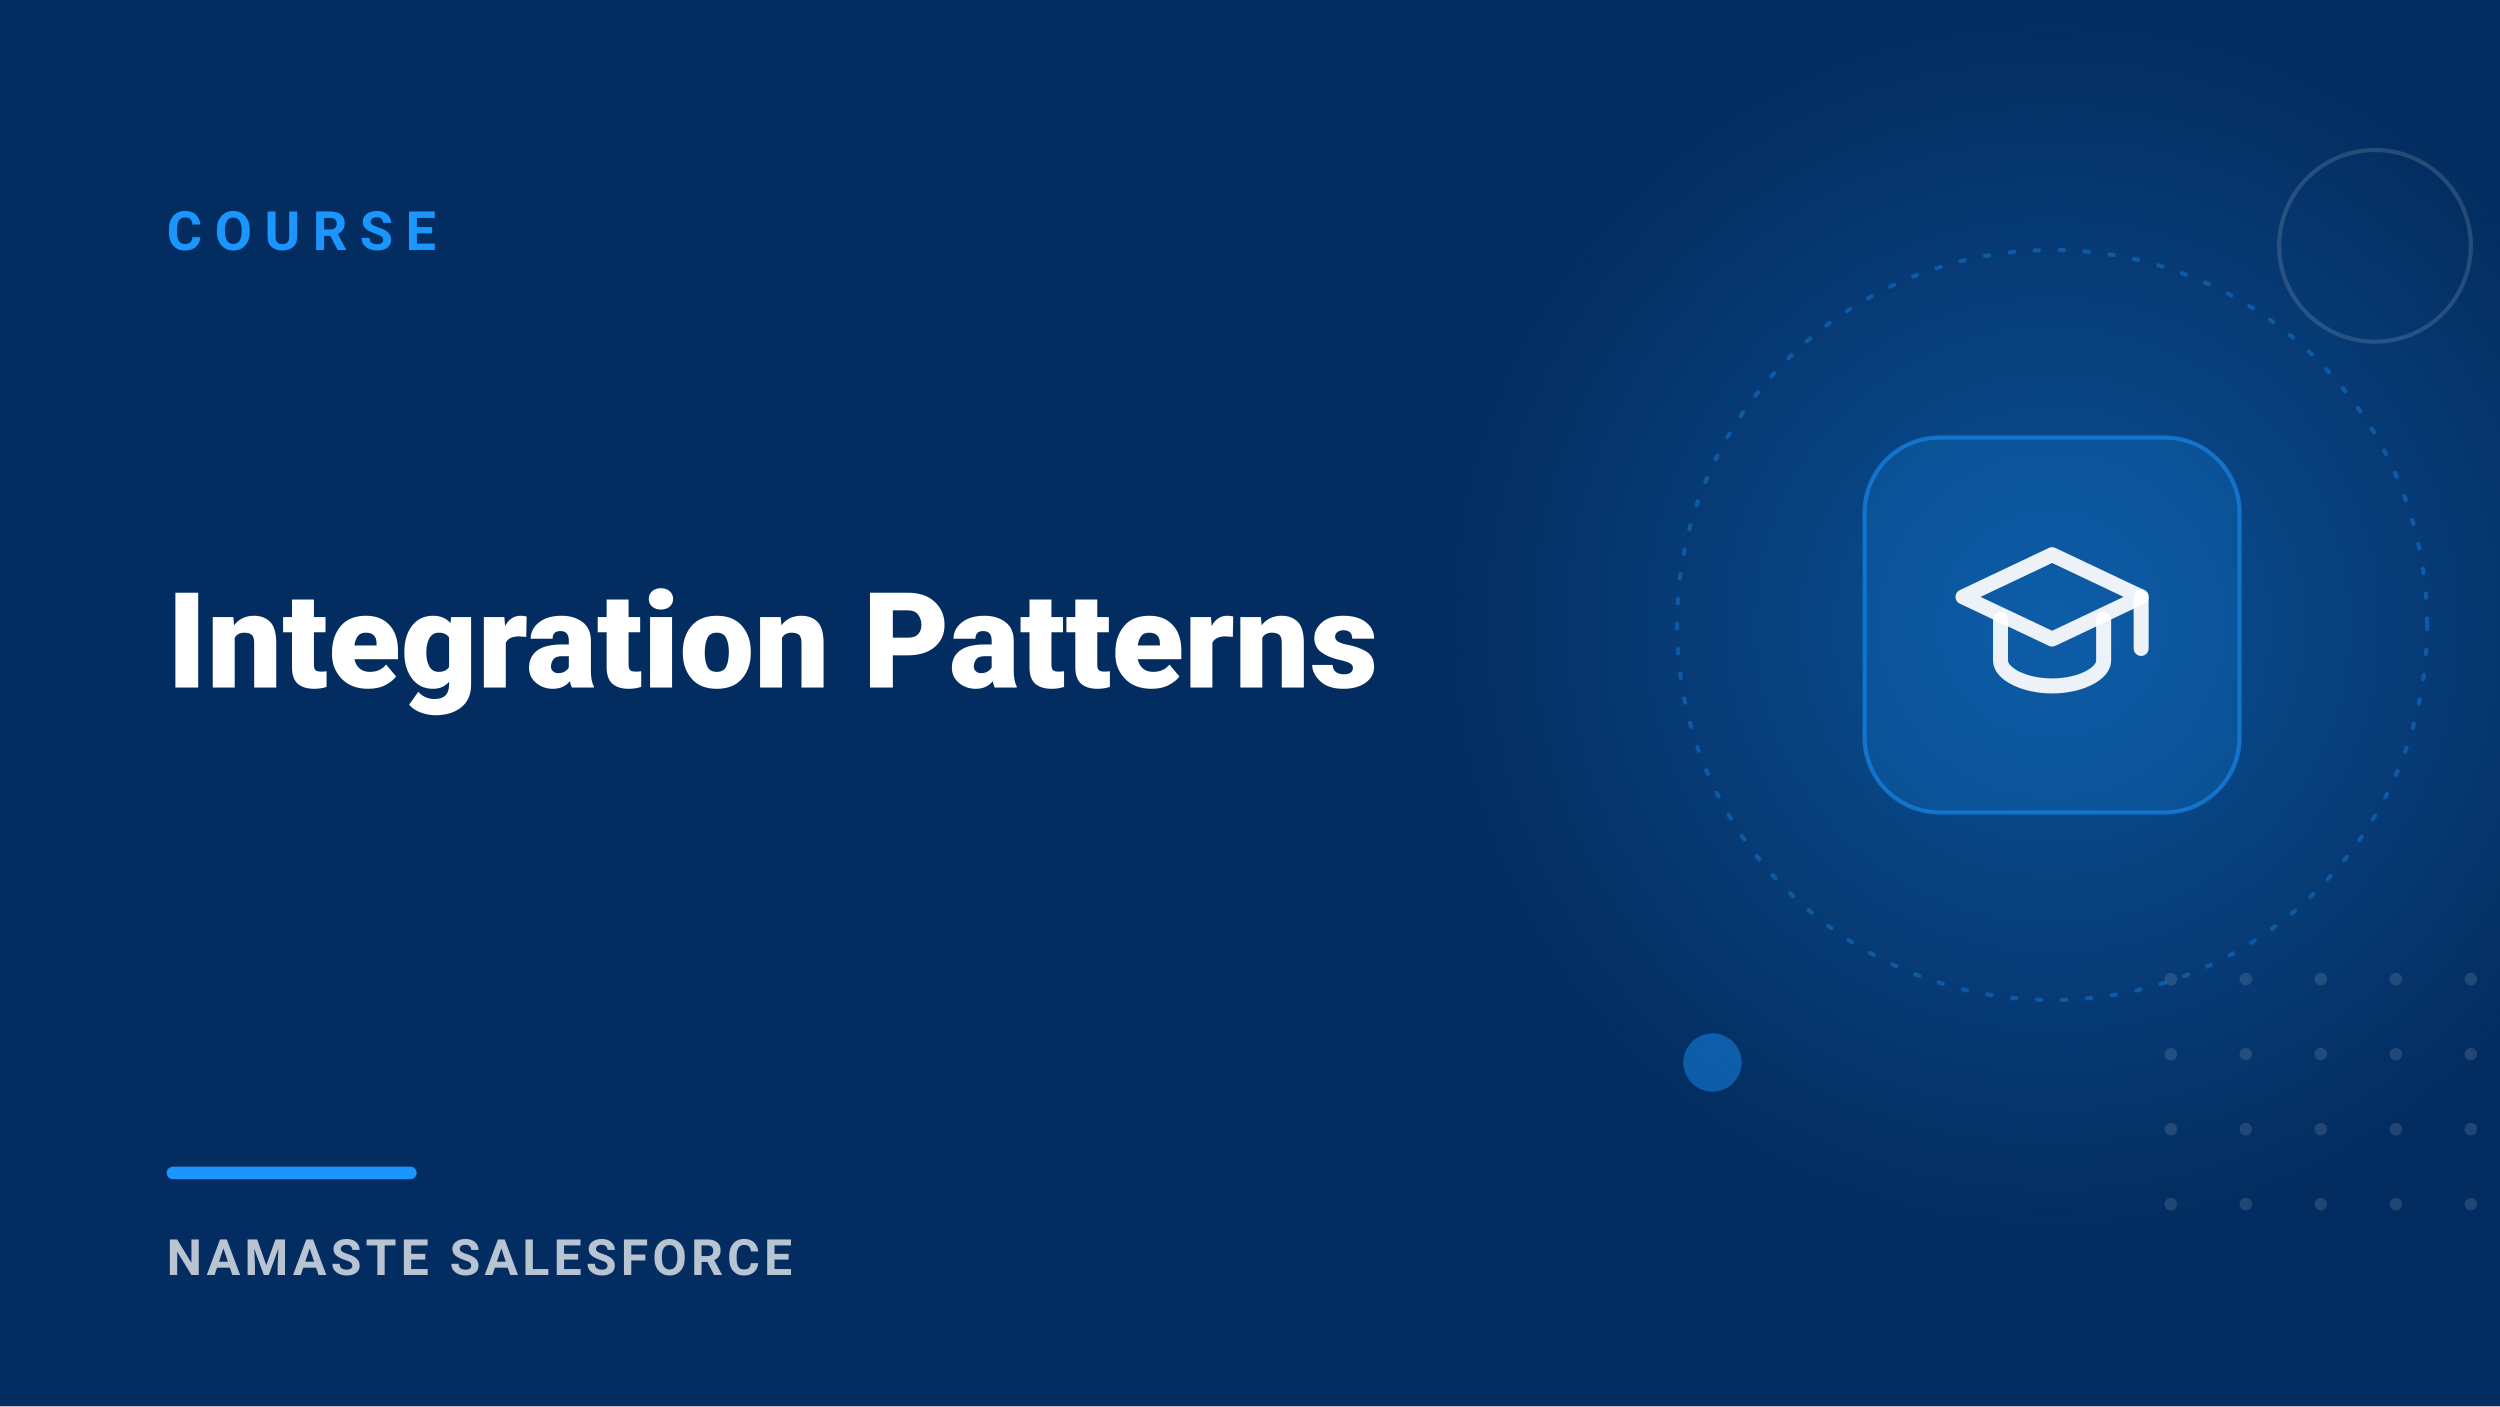
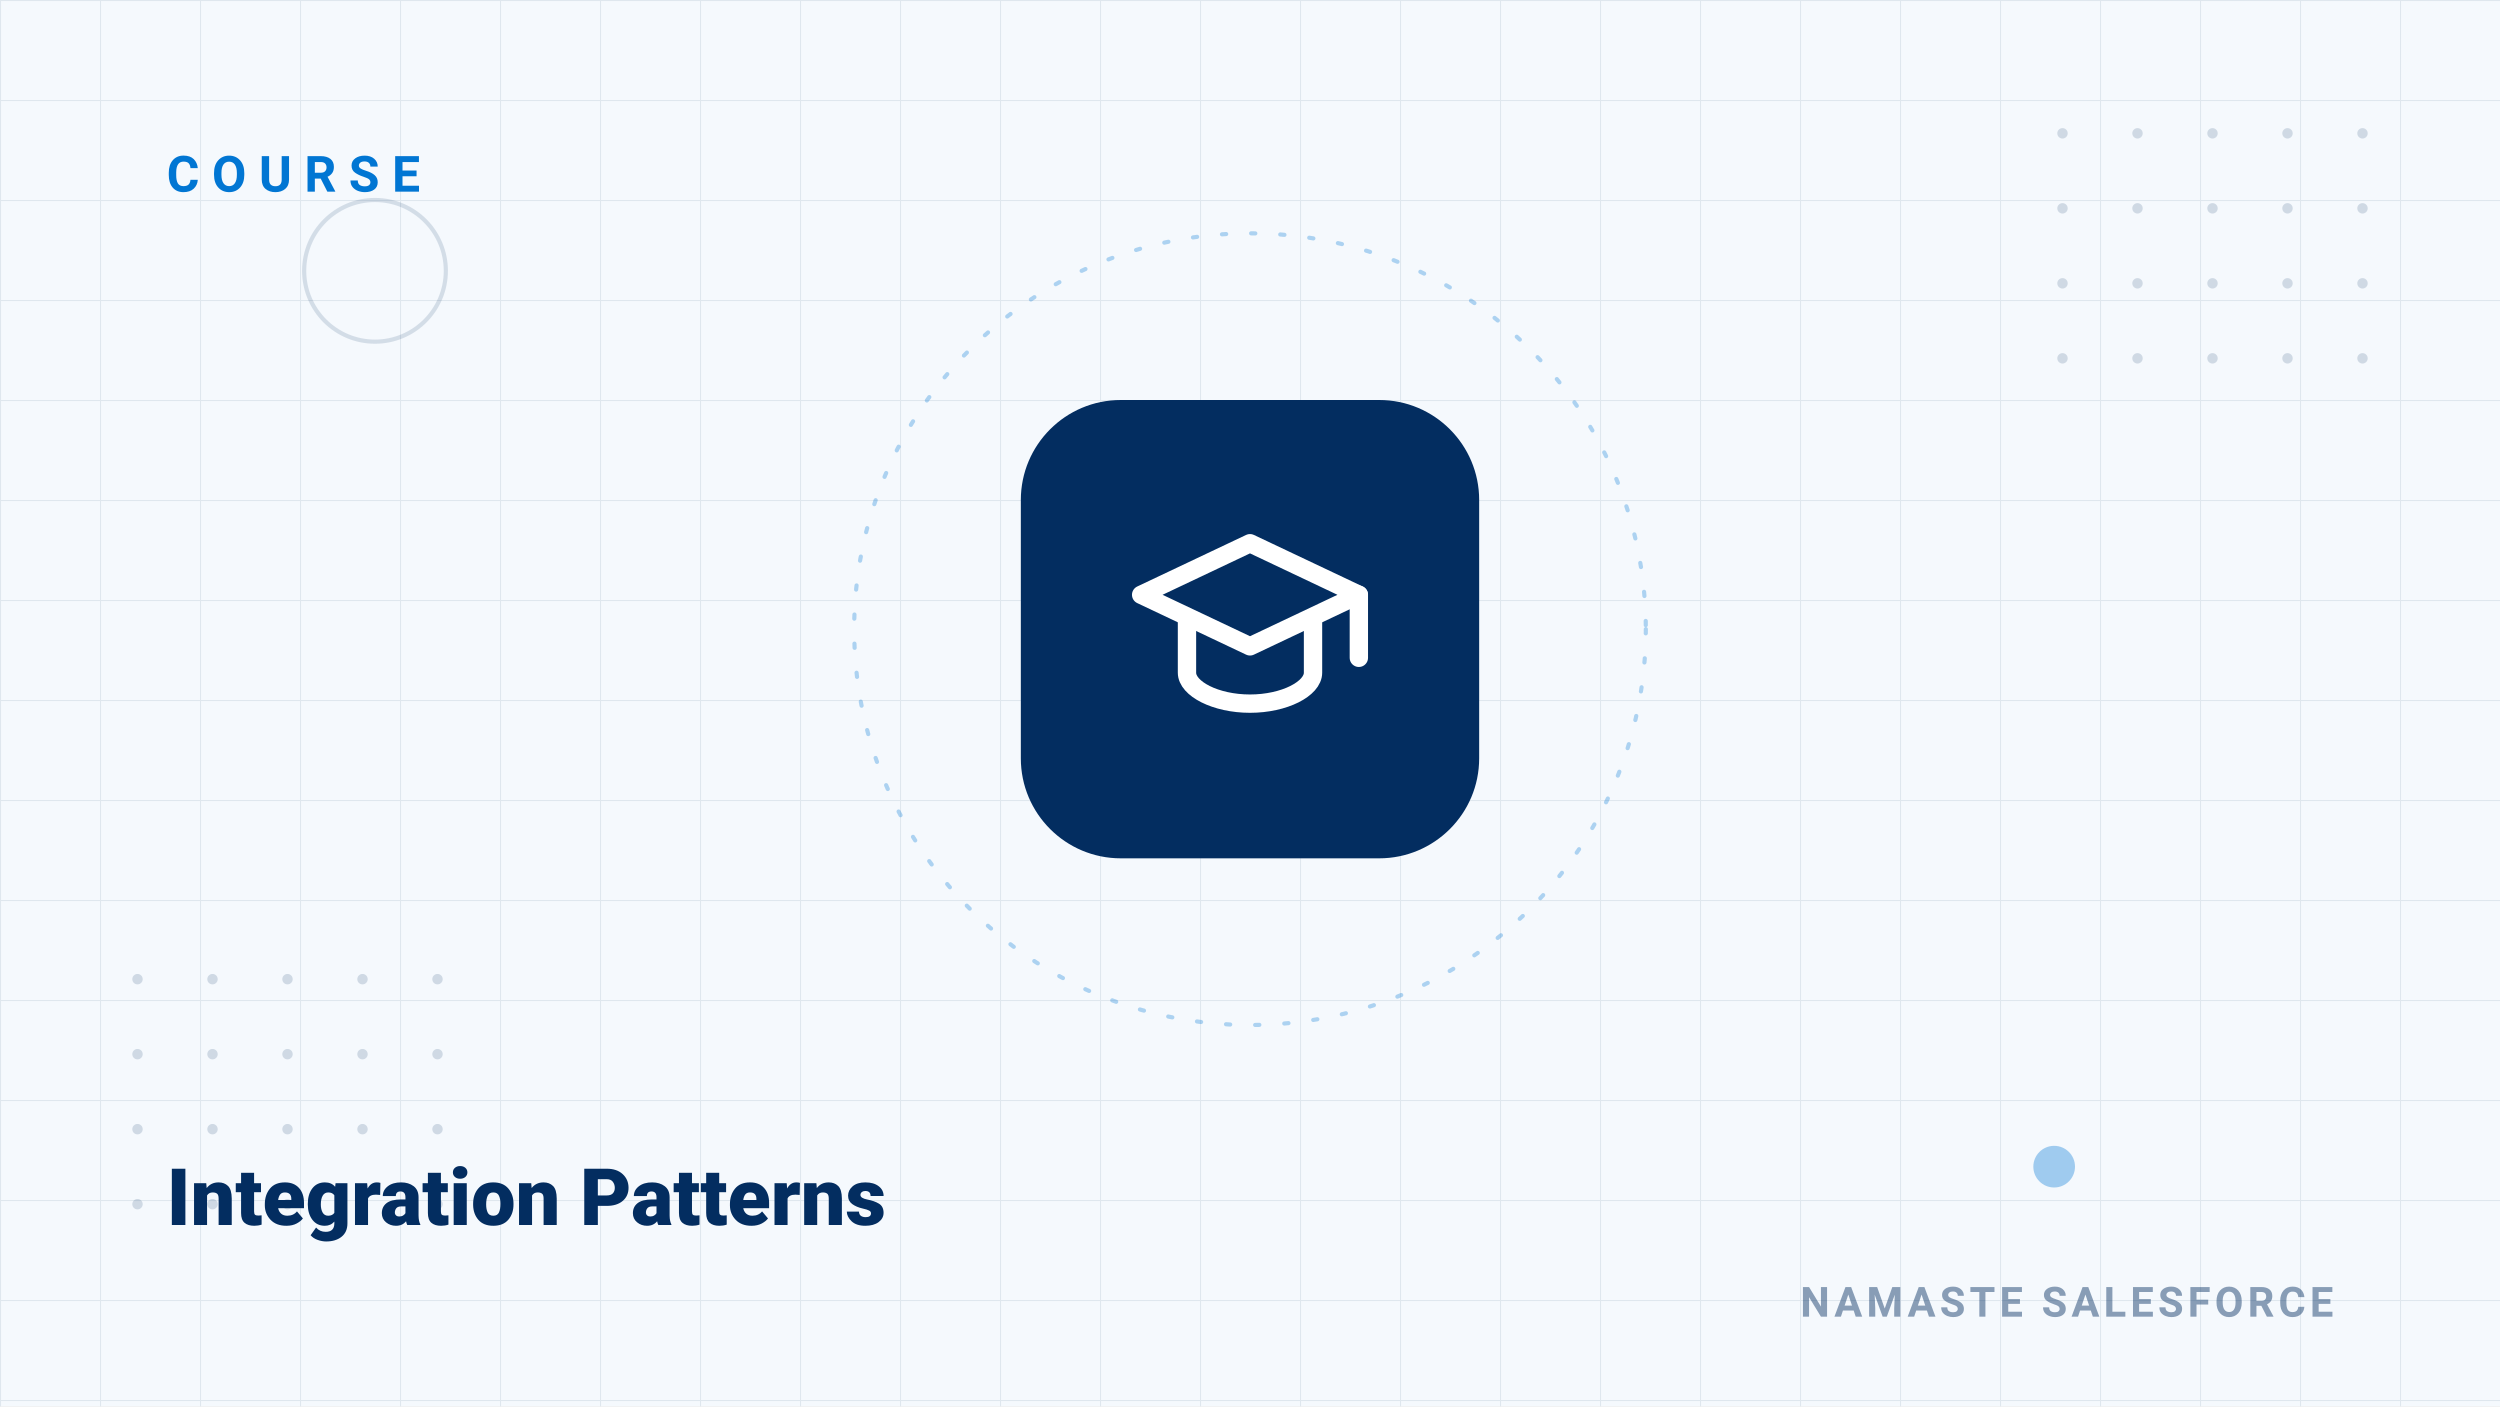
<svg xmlns="http://www.w3.org/2000/svg" viewBox="0 0 1200 675" font-family="Figtree,-apple-system,'Segoe UI',Roboto,sans-serif">
  <defs>
-     <radialGradient id="glow" cx="0.5" cy="0.5" r="0.5">
-       <stop offset="0" stop-color="rgba(27,150,255,0.35)" />
-       <stop offset="1" stop-color="rgba(27,150,255,0)" />
-     </radialGradient>
-     <clipPath id="frame">
-       <rect width="1200" height="675" />
-     </clipPath>
+     <pattern id="lgrid" width="48" height="48" patternUnits="userSpaceOnUse">
+       <path d="M48 0H0v48" fill="none" stroke="rgba(3,45,96,0.09)" />
+     </pattern>
  </defs>
-   <rect width="1200" height="675" fill="#032d60" />
-   <g clip-path="url(#frame)">
-     <circle cx="985" cy="300" r="290" fill="url(#glow)" />
-     <circle cx="985" cy="300" r="180" fill="none" stroke="rgba(27,150,255,0.35)" stroke-width="2" stroke-dasharray="2 10" stroke-linecap="round" />
-     <circle cx="1140" cy="118" r="46" fill="none" stroke="rgba(255,255,255,0.14)" stroke-width="2" />
-     <circle cx="822" cy="510" r="14" fill="rgba(27,150,255,0.45)" />
-     <g fill="rgba(255,255,255,0.12)" transform="translate(1042,470)">
-       <circle cx="0" cy="0" r="3" />
-       <circle cx="0" cy="36" r="3" />
-       <circle cx="0" cy="72" r="3" />
-       <circle cx="0" cy="108" r="3" />
-       <circle cx="36" cy="0" r="3" />
-       <circle cx="36" cy="36" r="3" />
-       <circle cx="36" cy="72" r="3" />
-       <circle cx="36" cy="108" r="3" />
-       <circle cx="72" cy="0" r="3" />
-       <circle cx="72" cy="36" r="3" />
-       <circle cx="72" cy="72" r="3" />
-       <circle cx="72" cy="108" r="3" />
-       <circle cx="108" cy="0" r="3" />
-       <circle cx="108" cy="36" r="3" />
-       <circle cx="108" cy="72" r="3" />
-       <circle cx="108" cy="108" r="3" />
-       <circle cx="144" cy="0" r="3" />
-       <circle cx="144" cy="36" r="3" />
-       <circle cx="144" cy="72" r="3" />
-       <circle cx="144" cy="108" r="3" />
-     </g>
-     <rect x="895" y="210" width="180" height="180" rx="36" fill="rgba(27,150,255,0.16)" stroke="rgba(27,150,255,0.55)" stroke-width="2" />
-     <g transform="translate(931,246) scale(4.5)" fill="none" stroke="rgba(255,255,255,0.92)" stroke-width="1.6" stroke-linecap="round" stroke-linejoin="round">
-       <path d="m2.5 9 9.5-4.5L21.5 9 12 13.5 2.5 9z" />
-       <path d="M6.5 11.4v4.4c0 1.4 2.5 2.7 5.5 2.7s5.5-1.3 5.5-2.7v-4.4M21.5 9v5.5" />
-     </g>
+   <rect width="1200" height="675" fill="#f5f9fd" />
+   <rect width="1200" height="675" fill="url(#lgrid)" />
+   <g fill="rgba(3,45,96,0.16)" transform="translate(990,64)">
+     <circle cx="0" cy="0" r="2.5" />
+     <circle cx="0" cy="36" r="2.5" />
+     <circle cx="0" cy="72" r="2.5" />
+     <circle cx="0" cy="108" r="2.5" />
+     <circle cx="36" cy="0" r="2.5" />
+     <circle cx="36" cy="36" r="2.5" />
+     <circle cx="36" cy="72" r="2.5" />
+     <circle cx="36" cy="108" r="2.5" />
+     <circle cx="72" cy="0" r="2.5" />
+     <circle cx="72" cy="36" r="2.5" />
+     <circle cx="72" cy="72" r="2.5" />
+     <circle cx="72" cy="108" r="2.5" />
+     <circle cx="108" cy="0" r="2.5" />
+     <circle cx="108" cy="36" r="2.5" />
+     <circle cx="108" cy="72" r="2.5" />
+     <circle cx="108" cy="108" r="2.5" />
+     <circle cx="144" cy="0" r="2.5" />
+     <circle cx="144" cy="36" r="2.5" />
+     <circle cx="144" cy="72" r="2.5" />
+     <circle cx="144" cy="108" r="2.5" />
  </g>
-   <text x="80" y="120" font-size="26" font-weight="700" letter-spacing="6" fill="#1b96ff">COURSE</text>
-   <text x="80" y="330" font-size="64" font-weight="800" fill="#ffffff">
+   <g fill="rgba(3,45,96,0.16)" transform="translate(66,470)">
+     <circle cx="0" cy="0" r="2.5" />
+     <circle cx="0" cy="36" r="2.5" />
+     <circle cx="0" cy="72" r="2.5" />
+     <circle cx="0" cy="108" r="2.5" />
+     <circle cx="36" cy="0" r="2.5" />
+     <circle cx="36" cy="36" r="2.5" />
+     <circle cx="36" cy="72" r="2.5" />
+     <circle cx="36" cy="108" r="2.5" />
+     <circle cx="72" cy="0" r="2.5" />
+     <circle cx="72" cy="36" r="2.5" />
+     <circle cx="72" cy="72" r="2.5" />
+     <circle cx="72" cy="108" r="2.5" />
+     <circle cx="108" cy="0" r="2.5" />
+     <circle cx="108" cy="36" r="2.5" />
+     <circle cx="108" cy="72" r="2.5" />
+     <circle cx="108" cy="108" r="2.5" />
+     <circle cx="144" cy="0" r="2.5" />
+     <circle cx="144" cy="36" r="2.5" />
+     <circle cx="144" cy="72" r="2.5" />
+     <circle cx="144" cy="108" r="2.5" />
+   </g>
+   <circle cx="600" cy="302" r="190" fill="none" stroke="rgba(1,118,211,0.30)" stroke-width="2" stroke-dasharray="2 12" stroke-linecap="round" />
+   <circle cx="986" cy="560" r="10" fill="rgba(1,118,211,0.35)" />
+   <circle cx="180" cy="130" r="34" fill="none" stroke="rgba(3,45,96,0.14)" stroke-width="2" />
+   <rect x="490" y="192" width="220" height="220" rx="48" fill="#032d60" />
+   <g transform="translate(534,236) scale(5.5)" fill="none" stroke="#ffffff" stroke-width="1.6" stroke-linecap="round" stroke-linejoin="round">
+     <path d="m2.5 9 9.5-4.5L21.5 9 12 13.5 2.5 9z" />
+     <path d="M6.5 11.4v4.4c0 1.4 2.5 2.7 5.5 2.7s5.5-1.3 5.5-2.7v-4.4M21.5 9v5.5" />
+   </g>
+   <text x="80" y="92" font-size="24" font-weight="700" letter-spacing="6" fill="#0176d3">COURSE</text>
+   <text x="80" y="588" font-size="38" font-weight="800" fill="#032d60">
    <tspan x="80" dy="0">Integration Patterns</tspan>
  </text>
-   <rect x="80" y="560" width="120" height="6" rx="3" fill="#1b96ff" />
-   <text x="80" y="612" font-size="24" font-weight="600" letter-spacing="2" fill="rgba(244,246,248,0.75)">NAMASTE SALESFORCE</text>
+   <text x="1120" y="632" font-size="20" font-weight="600" letter-spacing="2" fill="rgba(3,45,96,0.45)" text-anchor="end">NAMASTE SALESFORCE</text>
</svg>
